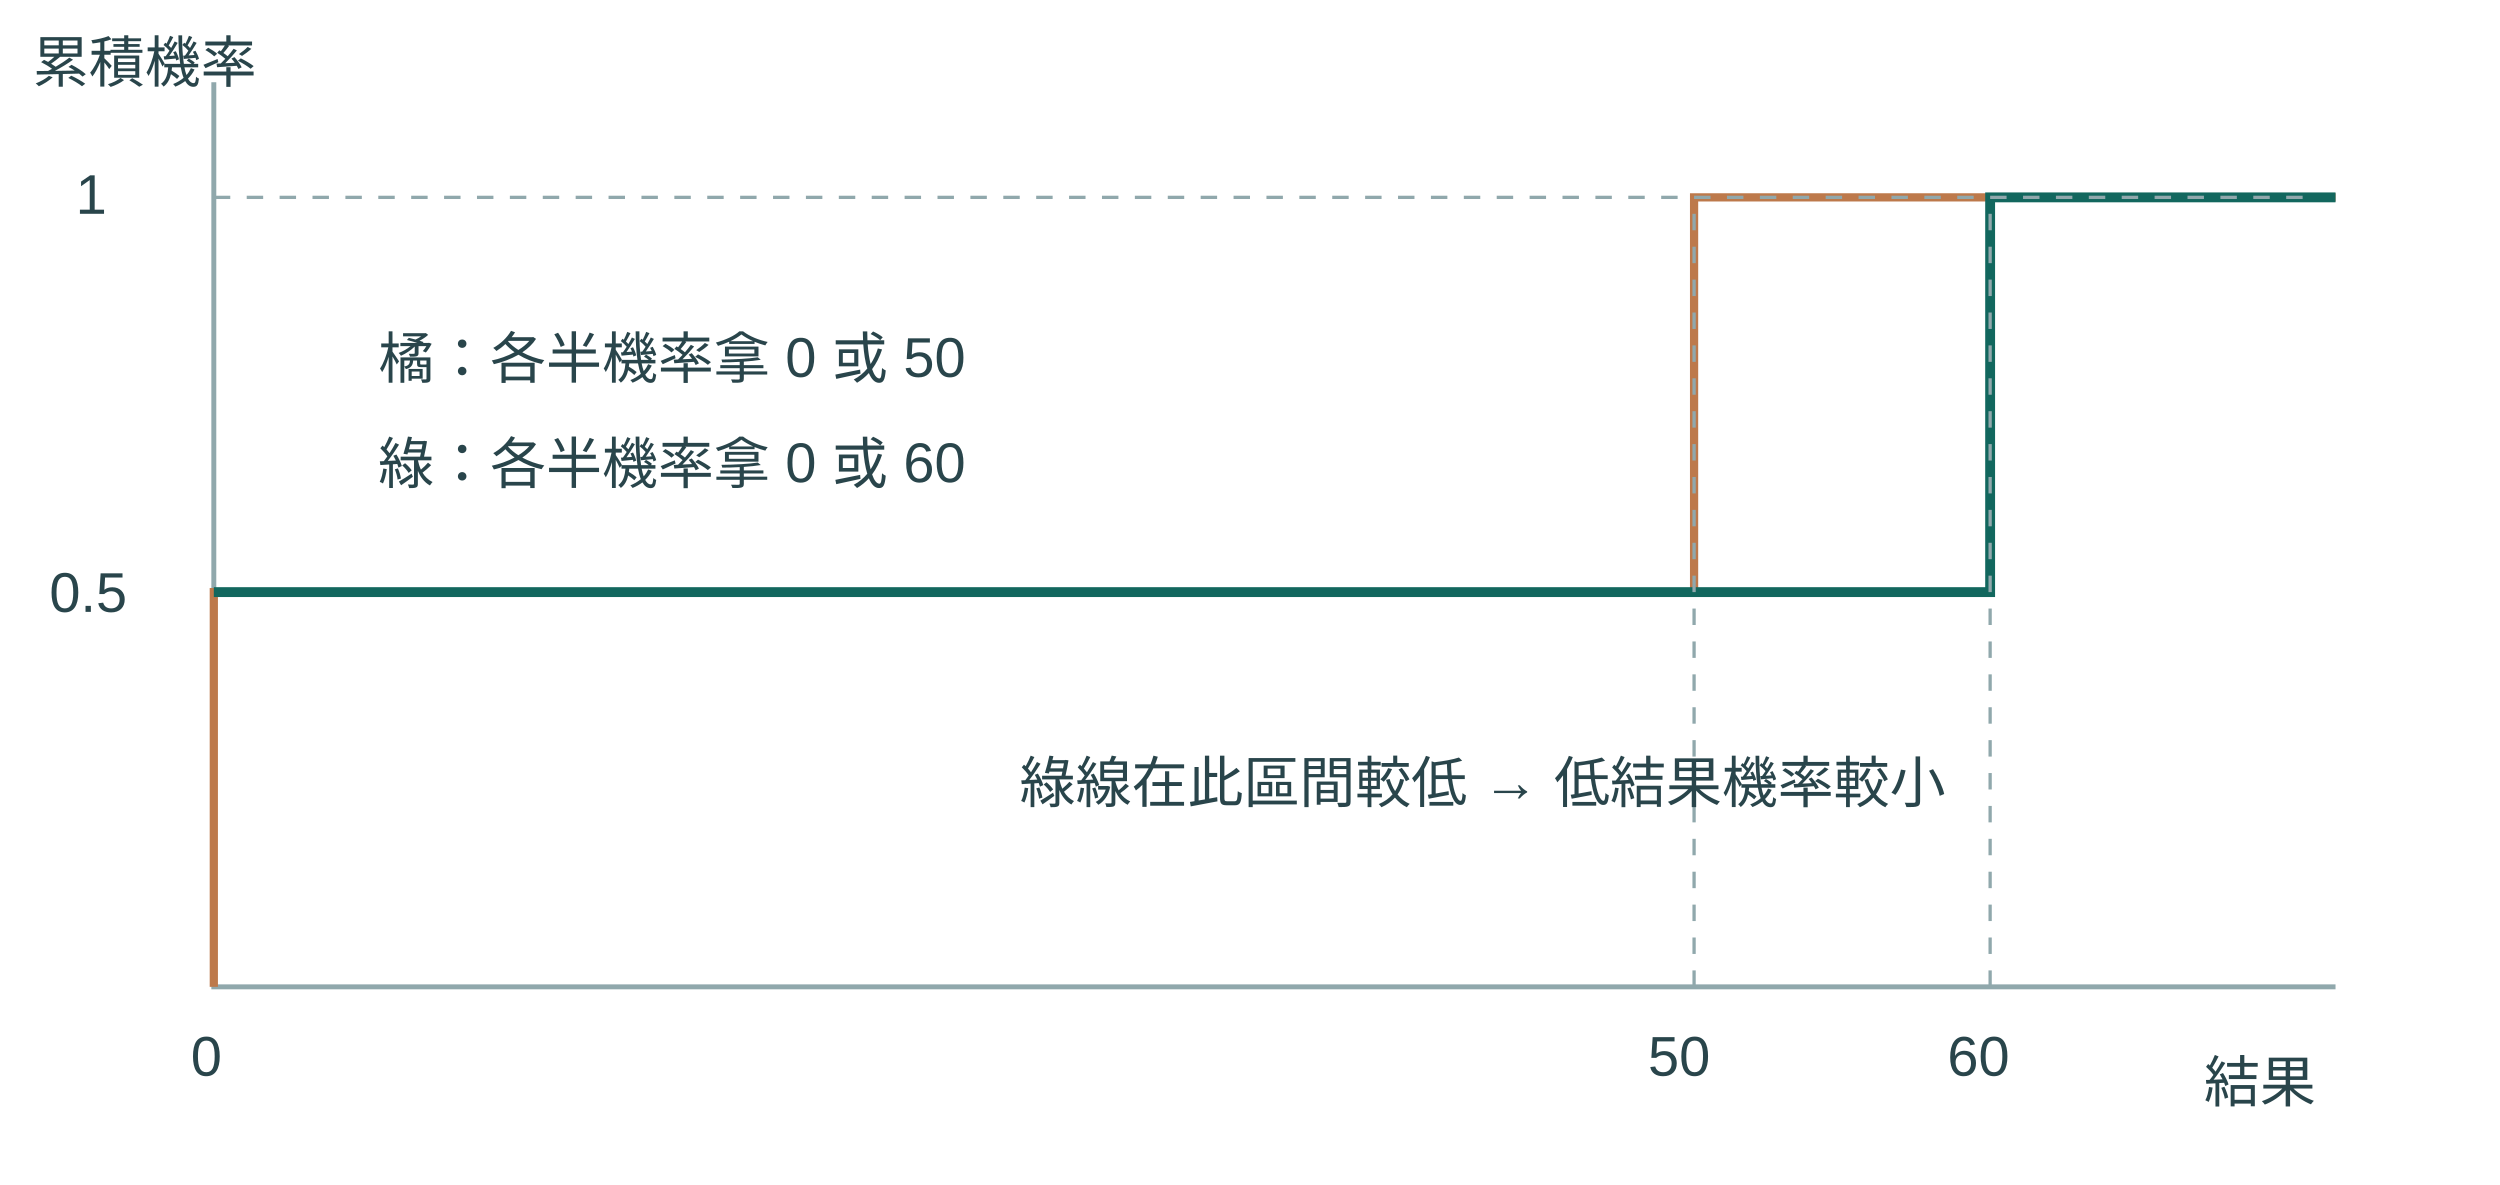
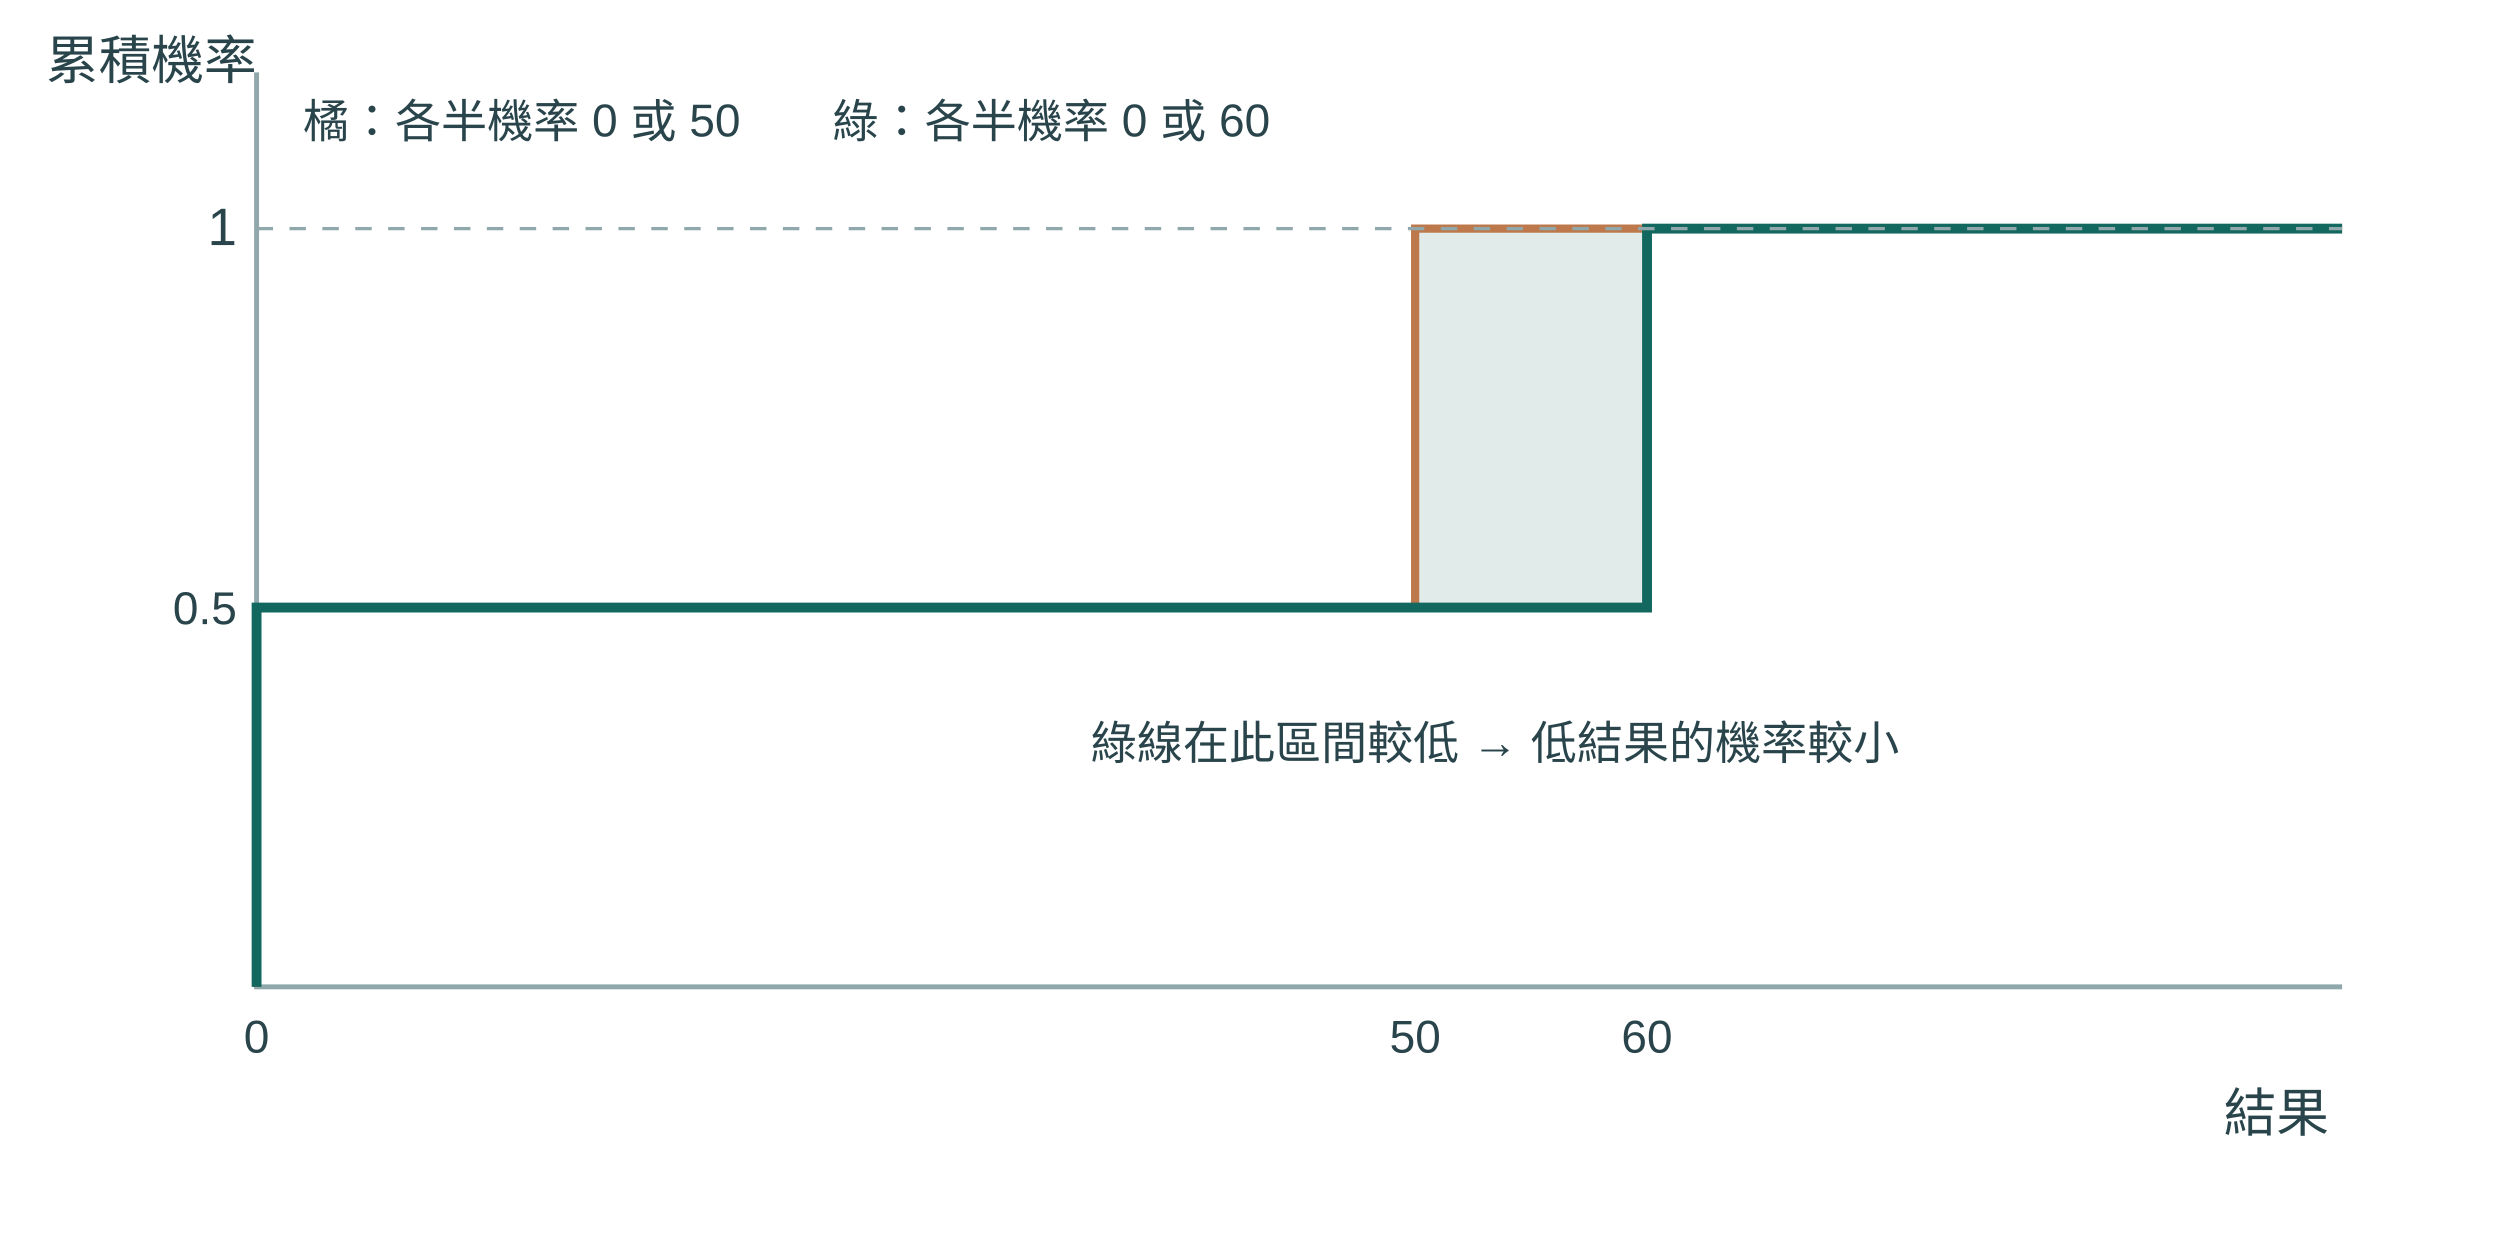
- <svg xmlns="http://www.w3.org/2000/svg" width="760" height="360" viewBox="0 0 760 360">
-   <style>text{font-family:Arial,"PingFang TC",sans-serif;fill:#29454b;font-size:17px}.axis{fill:none;stroke:#90a8ac;stroke-width:1.5}.main{stroke:#12675e;stroke-width:3;fill:none}.other{stroke:#bd794b;stroke-width:2.5;fill:none}.dash{stroke:#90a8ac;stroke-dasharray:5 5;fill:none}</style>
-   <path class="axis" d="M65 25V300H710" />
-   <path class="other" d="M65 300V180H515V60H710" />
-   <path class="main" d="M65 180H605V60H710" />
-   <path class="dash" d="M515 300V60M605 300V60M65 60H700" />
-   <text x="10" y="25">累積機率</text>
-   <text x="23" y="65">1</text>
-   <text x="15" y="186">0.5</text>
-   <text x="58" y="327">0</text>
-   <text x="501" y="327">50</text>
-   <text x="592" y="327">60</text>
-   <text x="670" y="335">結果</text>
-   <text x="115" y="115" fill="#bd794b">橘：各半機率拿 0 或 50</text>
-   <text x="115" y="147" fill="#12675e">綠：各半機率拿 0 或 60</text>
-   <text x="310" y="244">綠線在此區間較低 → 低結果機率較小</text>
+ <svg xmlns="http://www.w3.org/2000/svg" width="760" height="380" viewBox="0 0 760 380">
+   <style>text{font-family:Arial,"PingFang TC","Noto Sans CJK TC",sans-serif;fill:#29454b;font-size:16px}.sm{font-size:14px}.axis{fill:none;stroke:#90a8ac;stroke-width:1.5}.main{stroke:#12675e;stroke-width:3;fill:none}.other{stroke:#bd794b;stroke-width:2.5;fill:none}.thin{stroke:#12675e;stroke-width:2;fill:none}.dash{stroke:#90a8ac;stroke-dasharray:5 5;fill:none}.dashg{stroke:#12675e;stroke-dasharray:5 5;fill:none;stroke-width:1.5}.fillA{fill:#12675e;opacity:.13}.fillB{fill:#bd794b;opacity:.16}.g{fill:#12675e}.o{fill:#bd794b}</style>
+   <path class="axis" d="M78 22V300H712" />
+   <path class="fillA" d="M430.2,184.7 L430.2,69.5 L500.7,69.5 L500.7,184.7Z" />
+   <path class="other" d="M78.0,300.0 L78.0,184.7 L430.2,184.7 L430.2,69.5 L712.0,69.5" />
+   <path class="main" d="M78.0,300.0 L78.0,184.7 L500.7,184.7 L500.7,69.5 L712.0,69.5" />
+   <path class="dash" d="M78.0,69.5 L712.0,69.5" />
+   <text x="14" y="24">累積機率</text>
+   <text x="72.0" y="74.492" text-anchor="end">1</text>
+   <text x="72.0" y="189.746" class="sm" text-anchor="end">0.5</text>
+   <text x="430.222" y="320" class="sm" text-anchor="middle">50</text>
+   <text x="500.667" y="320" class="sm" text-anchor="middle">60</text>
+   <text x="78.0" y="320" class="sm" text-anchor="middle">0</text>
+   <text x="708" y="344" text-anchor="end">結果</text>
+   <text x="92.089" y="41.831" class="sm">橘：各半機率 0 或 50　　綠：各半機率 0 或 60</text>
+   <text x="331.6" y="230.847" class="sm">綠線在此區間較低 → 低結果的機率較小</text>
</svg>
